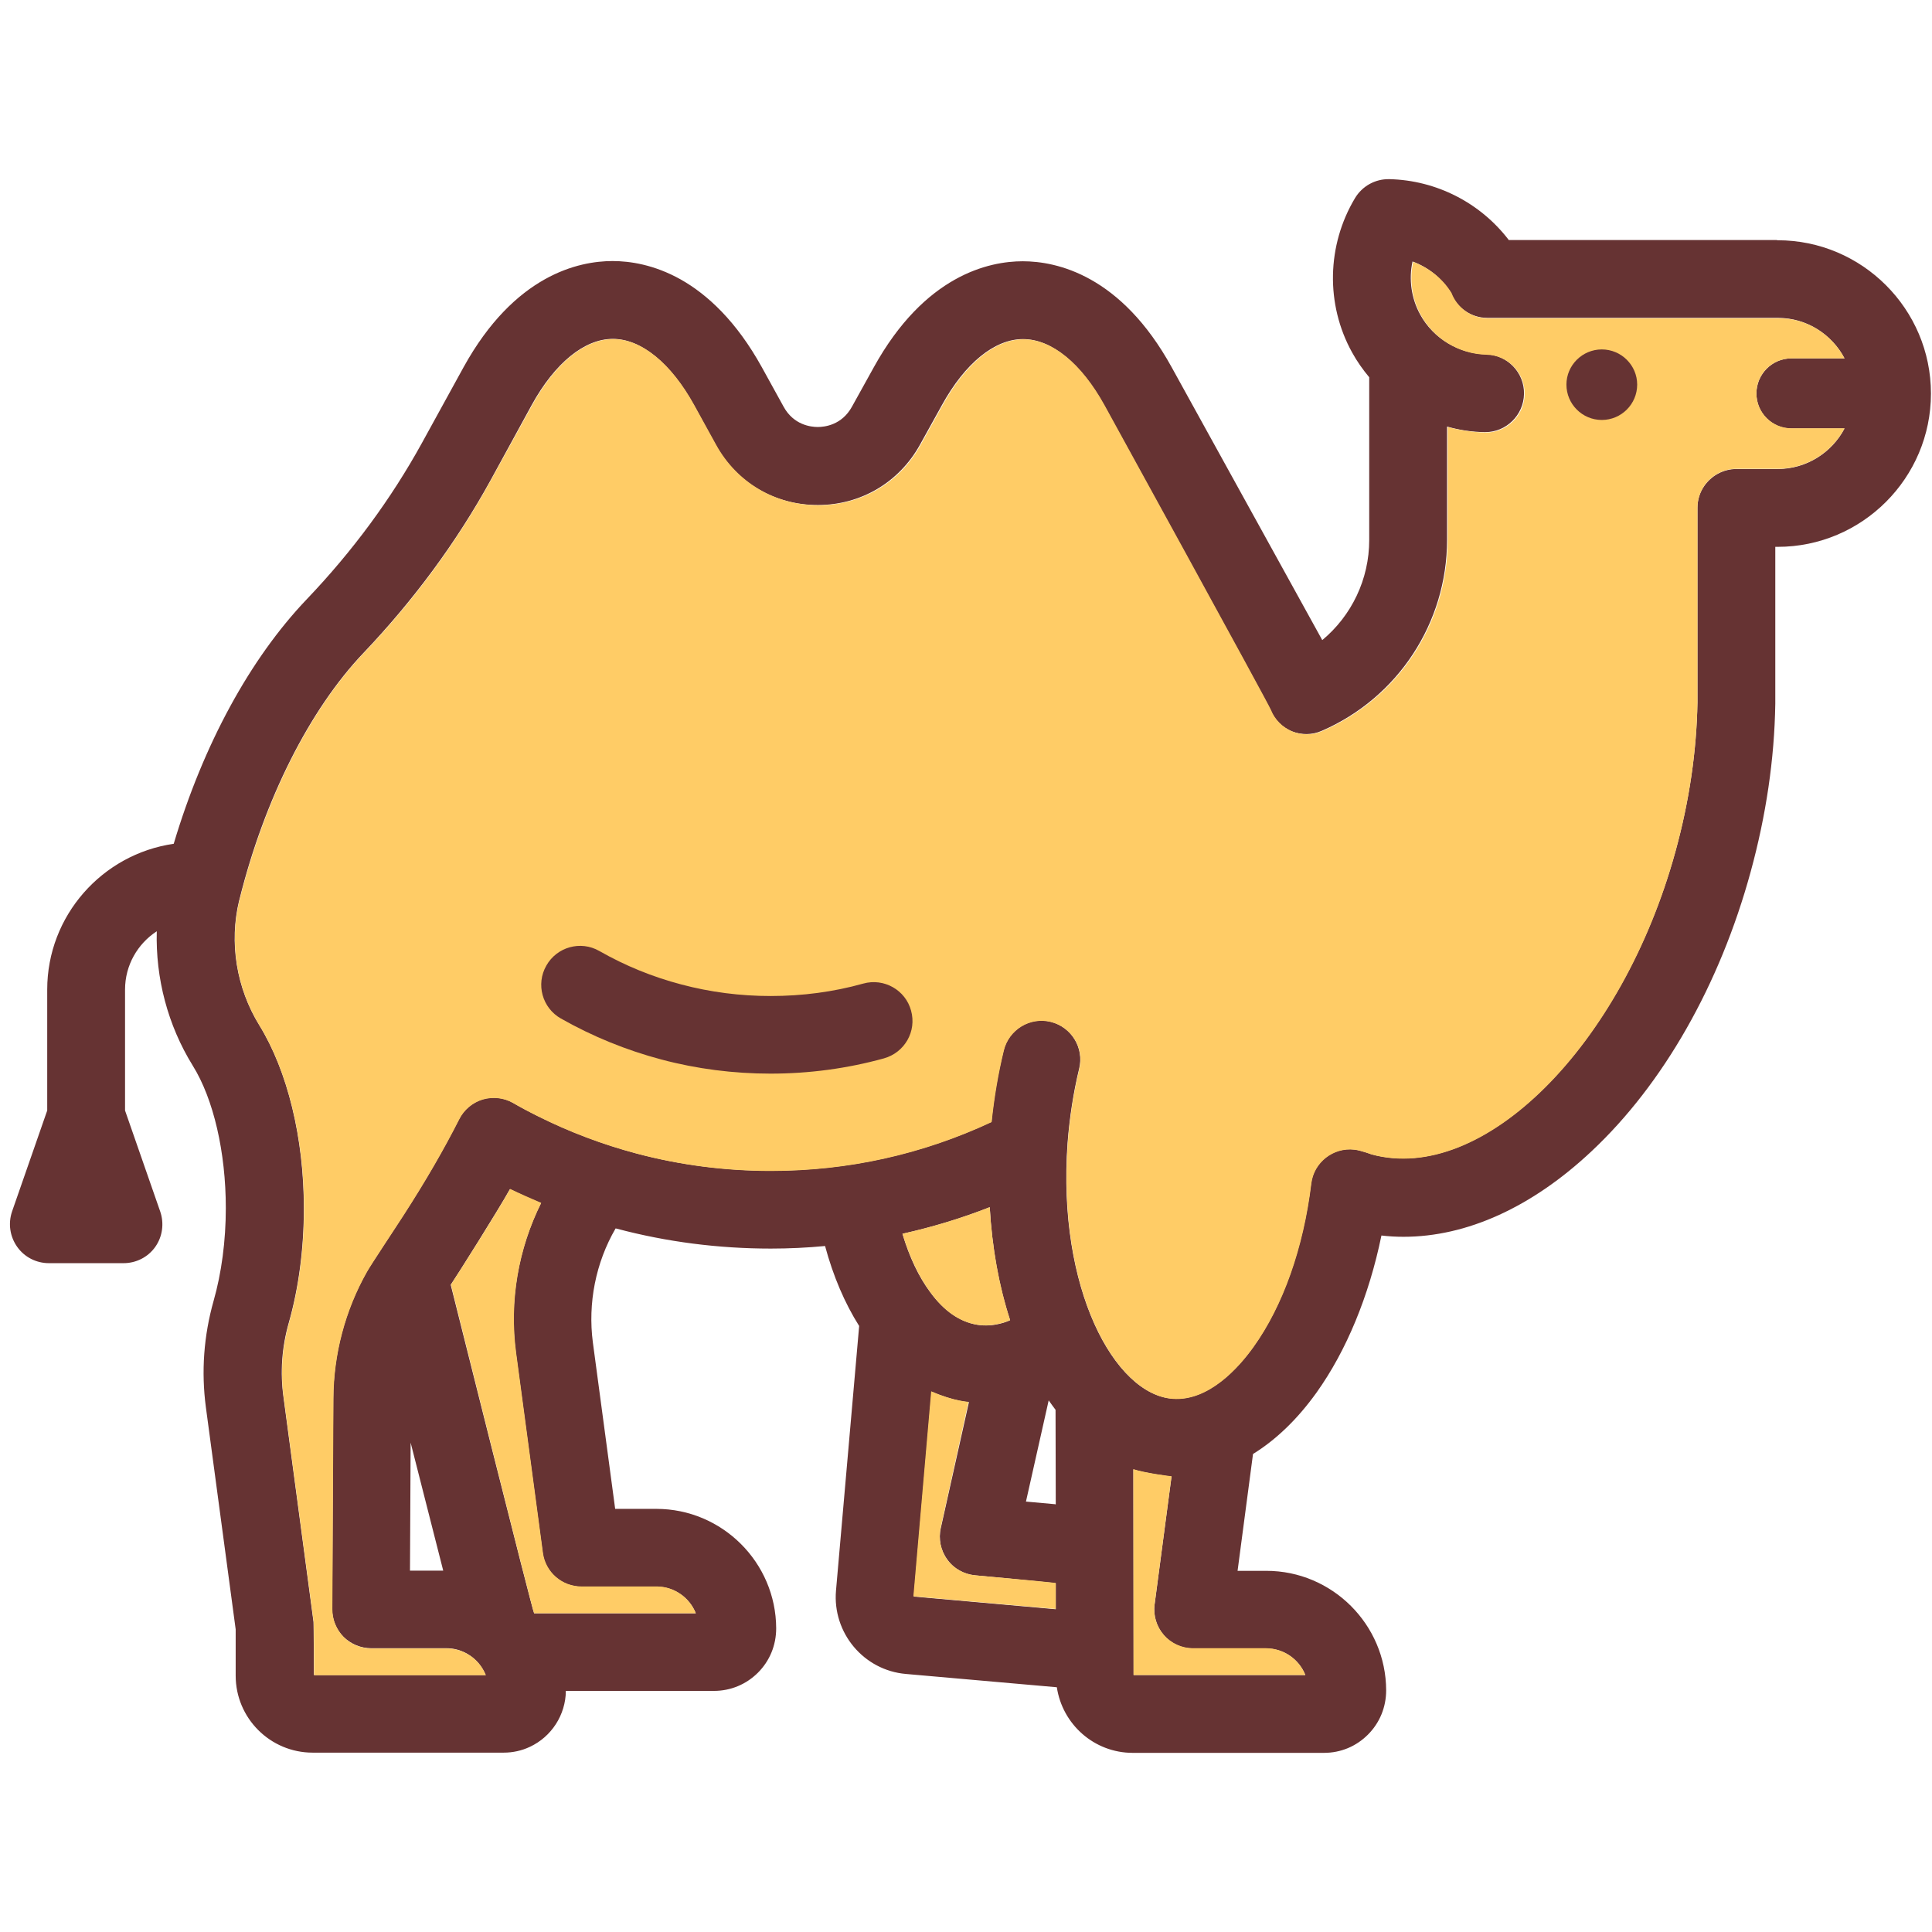
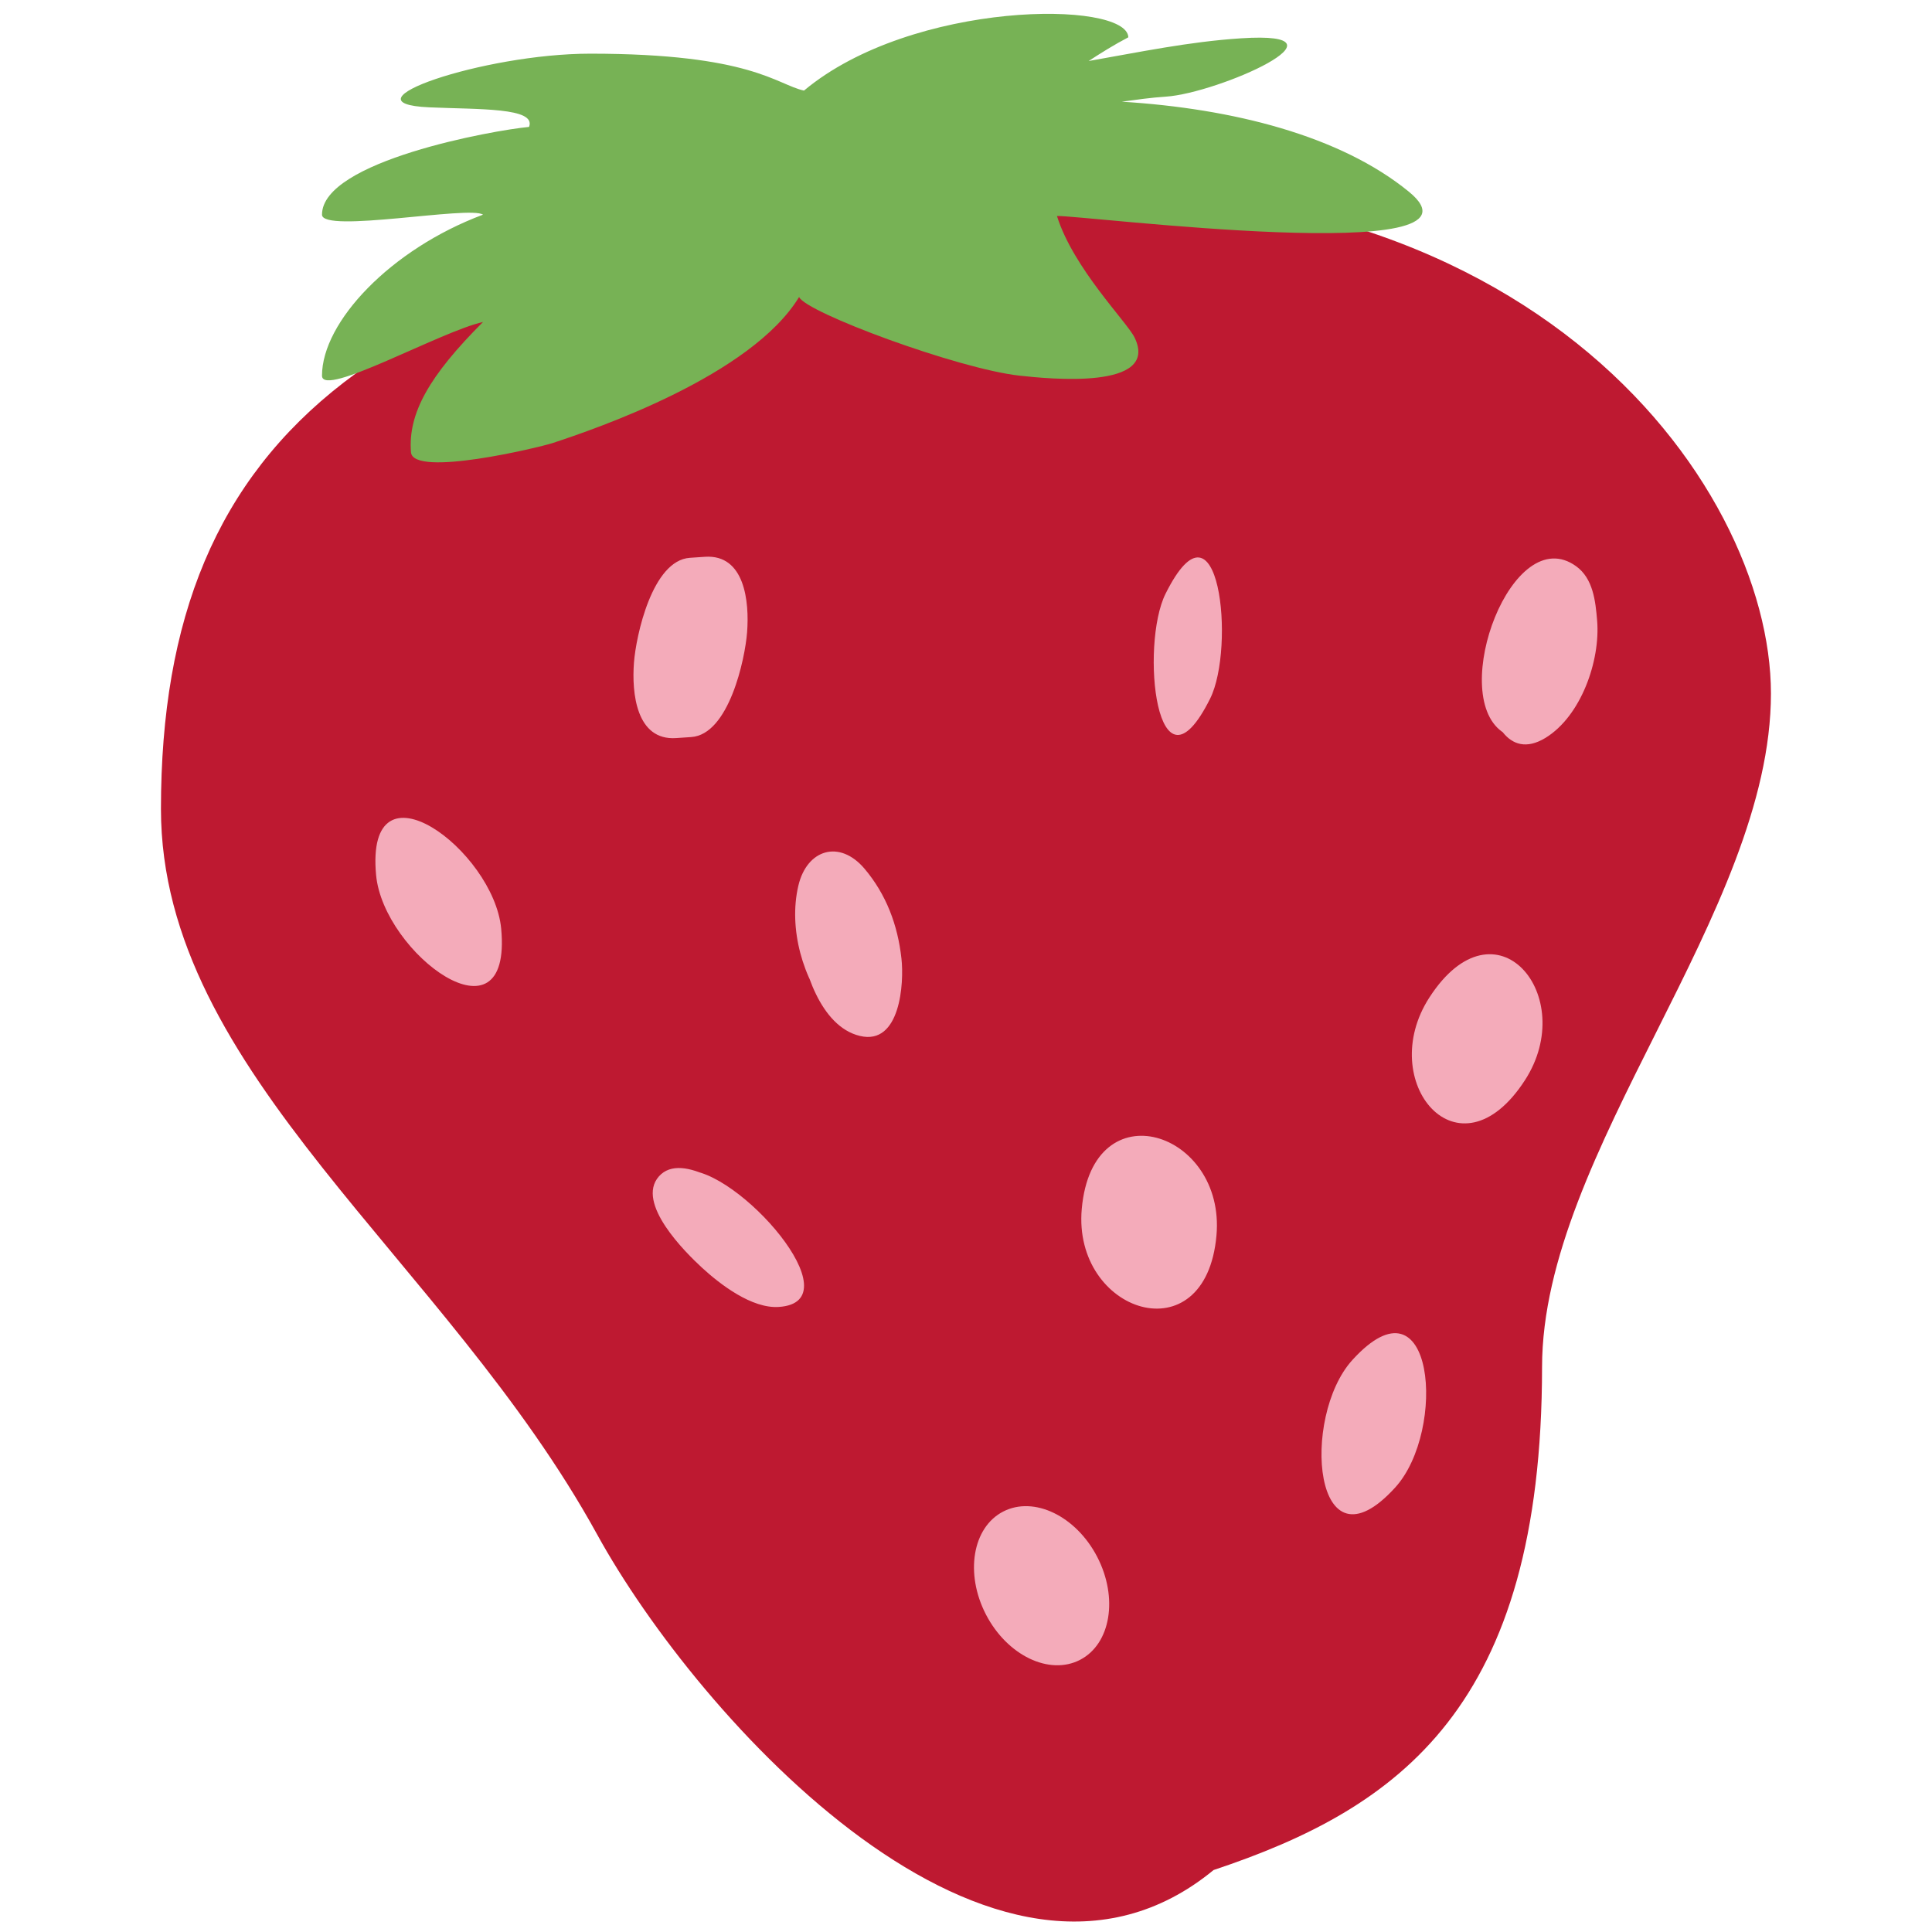
- <svg xmlns="http://www.w3.org/2000/svg" version="1.1" width="800" height="800" viewBox="0 0 800 800" xml:space="preserve">
-   <defs>
- </defs>
-   <g transform="matrix(1.1363 0 0 1.1363 401.8438 400)">
-     <g style="">
-       <g transform="matrix(0.7813 0 0 0.7813 0 0)">
-         <path style="stroke: none; stroke-width: 1; stroke-dasharray: none; stroke-linecap: butt; stroke-dashoffset: 0; stroke-linejoin: miter; stroke-miterlimit: 4; fill: rgb(102,51,51); fill-rule: nonzero; opacity: 1;" transform=" translate(-510.9105, -511.6989)" d="M 265 793.7 L 249.8 734 L 249.5 793.7 L 265 793.7 Z M 307.4 813.6 L 382.8 813.6 C 379.9 806.3 372.8 801.2 364.5 801.2 L 329.4 801.2 C 320.3 801.2 312.6 794.5 311.4 785.5 L 298.9 692.2 C 295.7 668.3 299.9 643.8 310.6 622.3 C 305.7 620.3 300.9 618.1 296.1 615.8 C 290.4 626 271.4 656.1 268.5 660.4 C 268.5 660.3 306.6 812.7 307.4 813.6 Z M 529.4 676.9 C 524.2 661 521 643.2 519.9 624.2 C 506.7 629.4 493.1 633.5 479.2 636.6 C 482.4 647.4 486.8 656.7 492.2 663.9 C 498.6 672.6 505.9 677.6 513.9 679 C 521.9 680.4 528.8 677.2 529.4 676.9 Z M 550.7 762.8 L 550.6 718.7 C 549.5 717.3 548.5 715.8 547.4 714.3 L 536.8 761.5 L 550.1 762.7 L 550.7 762.8 Z M 550.7 811.7 L 550.7 799.6 C 549.5 799.3 513.1 795.9 513.1 795.9 C 507.9 795.4 503.1 792.8 500.1 788.5 C 497 784.3 495.9 778.9 497.1 773.8 L 510.2 715.1 C 510.2 715.1 503.2 714.8 492.8 710.2 L 484.5 805.8 L 550.7 811.7 Z M 587 842.4 L 667.1 842.4 C 664.2 835.1 657.1 830 648.8 830 L 614.7 830 C 609.5 830 604.5 827.8 601.1 823.8 C 597.7 819.9 596.1 814.6 596.8 809.5 L 604.7 749.8 C 604 749.8 592 748.2 586.9 746.5 L 587 842.4 Z M 893.8 228.3 L 918.6 228.3 C 912.7 217.1 901 209.4 887.4 209.4 L 752 209.4 C 744.3 209.4 737.6 204.6 735 197.6 C 730.8 190.9 724.4 185.8 717.1 183.1 C 715.3 191.4 716.5 200.3 720.7 207.9 C 726.8 219 738.6 226.1 751.3 226.4 C 761.3 226.6 769.3 234.9 769.1 244.9 C 768.9 254.8 760.8 262.7 751 262.7 L 750.6 262.7 C 744.6 262.6 738.8 261.7 733.2 260.1 L 733.2 313 C 733.2 351.6 710.3 386.6 674.8 402 C 670.3 404 665.2 404 660.7 402.2 C 656.2 400.3 652.6 396.7 650.8 392.2 C 649.5 389 573.2 250.1 573.2 250.1 C 562.4 230.5 548.7 219.3 535.4 219.3 C 522.2 219.3 508.4 230.5 497.6 250.1 L 487.4 268.5 C 477.7 286.1 459.8 296.7 439.7 296.7 C 419.6 296.7 401.7 286.2 392 268.5 L 381.9 250 C 371.1 230.5 357.3 219.2 344.1 219.2 C 330.9 219.2 317.1 230.4 306.3 250 L 287 285.3 C 271.2 314 251.2 341.1 227.7 365.8 C 202.7 392.1 181.6 433.9 170 480.5 C 170 480.6 169.9 480.8 169.9 480.9 C 169.9 481 169.8 481.1 169.8 481.2 C 165.1 500.8 168.5 521.9 179.2 539.3 C 192.4 560.7 200 591.9 200 624.8 C 200 643.4 197.6 661.8 193 678 C 189.7 689.5 188.9 701.2 190.5 712.8 L 204.5 817.6 C 204.6 818.4 204.7 842.4 204.7 842.4 L 284.8 842.4 C 283.2 838.3 280.2 834.8 276.2 832.5 C 273.2 830.8 269.9 829.9 266.5 829.9 L 231.4 829.9 C 226.6 829.9 222 828 218.5 824.6 C 215.1 821.2 213.2 816.5 213.2 811.7 L 213.7 713.4 C 213.8 692.7 219.2 672.3 229.4 654.2 C 231 651.3 242.9 633.5 246.3 628.1 C 256.8 611.9 265.3 597.1 272.4 583.1 C 274.6 578.7 278.6 575.4 283.3 573.9 C 288.1 572.5 293.2 573 297.5 575.5 C 301.3 577.7 305.3 579.8 309.1 581.7 C 323.8 589 339.3 594.9 355.1 599.1 C 375.4 604.5 396.4 607.2 417.7 607.2 C 453.8 607.2 488.4 599.5 520.7 584.4 C 521.8 573.1 523.7 561.9 526.4 551 C 528.8 541.3 538.6 535.3 548.3 537.7 C 558 540.1 564 549.9 561.6 559.6 C 558.9 570.8 557.1 582.5 556.2 594.3 C 551.3 662.1 578.1 711.6 605.2 713.5 C 622 714.7 636 698.9 642.8 689.4 C 656.6 670.2 666.1 643.1 669.8 613.1 C 671 603.2 680 596.1 690 597.3 C 692.9 597.6 697.9 599.5 697.9 599.5 C 749.9 613.7 814.9 548.9 839.8 458 C 846.2 434.7 849.6 411.4 850 388.7 L 850 298 C 850 294.2 851.1 290.8 853.1 287.9 C 856.4 283.1 861.9 279.9 868.2 279.9 L 887.4 279.9 C 900.9 279.9 912.7 272.2 918.6 261 L 893.8 261 C 884.8 261 877.5 253.7 877.5 244.7 C 877.5 235.7 884.8 228.3 893.8 228.3 Z M 887.4 173.2 C 926.8 173.2 958.9 205.3 958.9 244.7 C 958.9 284.1 926.8 316.2 887.4 316.2 L 886.3 316.2 L 886.3 389.4 C 885.9 415.2 882 441.5 874.8 467.8 C 860.4 520.5 834 566.8 800.6 598.1 C 772.7 624.3 742.3 638 712.9 638 C 709.4 638 706 637.8 702.6 637.4 C 696.8 665.6 686.3 691.1 672.3 710.7 C 663.4 723.1 653.4 732.7 642.7 739.3 L 635.5 793.8 L 648.9 793.8 C 679.6 793.8 704.7 818.8 704.8 849.5 C 704.8 857.4 701.8 864.7 696.3 870.2 C 690.8 875.7 683.6 878.7 675.8 878.7 L 586.6 878.7 C 568.6 878.7 553.8 865.4 551.2 848.1 L 480.8 841.9 C 461.1 840.2 446.5 822.7 448.2 803 L 459 679.6 C 452.3 669 446.9 656.4 443.1 642.3 C 434.7 643.1 426.2 643.5 417.8 643.5 C 393.4 643.5 369.2 640.4 345.9 634.2 C 345.7 634.2 345.6 634.1 345.4 634.1 C 336.1 650.1 332.4 669 334.8 687.3 L 345.2 764.9 L 364.4 764.9 C 395.1 764.9 420.2 789.9 420.3 820.6 C 420.3 828.5 417.3 835.8 411.8 841.3 C 406.3 846.8 399 849.8 391.3 849.8 L 322.2 849.8 C 322.1 861 315.5 871.2 305.4 875.9 C 301.6 877.7 297.4 878.6 293.2 878.6 L 204.1 878.6 C 184.3 878.6 168.2 862.5 168.2 842.7 L 168.2 821.1 L 154.3 717.5 C 152.1 700.9 153.3 684.2 157.9 667.9 C 161.6 654.9 163.6 639.9 163.6 624.6 C 163.6 598.6 157.9 573.8 148.2 558.2 C 136.5 539.3 130.8 517.3 131.4 495.5 C 122.5 501.3 116.6 511.3 116.6 522.7 L 116.6 579.1 L 133 626.2 C 134.9 631.7 134.1 637.9 130.7 642.7 C 127.3 647.5 121.8 650.3 115.9 650.3 L 81.1 650.3 C 75.2 650.3 69.7 647.5 66.3 642.7 C 62.9 637.9 62 631.8 63.9 626.2 L 80.3 579.1 L 80.3 522.7 C 80.3 488.2 106 459.5 139.3 454.7 C 153.1 408.5 174.8 368.5 201.3 340.7 C 222.7 318.3 240.8 293.7 255.1 267.7 L 274.5 232.4 C 298.3 189.3 328.2 182.9 344 182.9 C 351.9 182.9 363.3 184.5 375.8 191.5 C 388.2 198.5 401.7 210.9 413.6 232.4 L 423.8 250.9 C 428.5 259.4 436.5 260.3 439.7 260.3 C 442.9 260.3 450.9 259.4 455.6 250.9 L 465.8 232.5 C 489.6 189.4 519.6 183 535.3 183 C 551.1 183 581.1 189.4 604.8 232.5 L 675 359.7 C 688.7 348.3 696.9 331.3 696.9 313 L 696.9 237.1 C 693.9 233.5 691.2 229.7 688.9 225.5 C 676.5 203.1 677.1 175.5 690.3 153.5 C 693.7 147.9 699.7 144.6 706.2 144.7 C 728.3 145.2 748.8 155.8 762 173.1 L 886.9 173.1 C 887.2 173.2 887.3 173.2 887.4 173.2 Z" stroke-linecap="round" />
-       </g>
-       <g transform="matrix(0.7813 0 0 0.7813 25.2397 0.9384)">
-         <path style="stroke: none; stroke-width: 1; stroke-dasharray: none; stroke-linecap: butt; stroke-dashoffset: 0; stroke-linejoin: miter; stroke-miterlimit: 4; fill: rgb(255,204,102); fill-rule: nonzero; opacity: 1;" transform=" translate(-543.2173, -512.9)" d="M 918.6 228.3 L 893.8 228.3 C 884.8 228.3 877.5 235.6 877.5 244.6 C 877.5 253.6 884.8 260.9 893.8 260.9 L 918.6 260.9 C 912.7 272.1 901 279.8 887.4 279.8 L 868.2 279.8 C 861.9 279.8 856.4 283 853.1 287.8 C 851.2 290.7 850 294.2 850 297.9 L 850 388.8 C 849.6 411.5 846.2 434.8 839.8 458.1 C 815 549 750 613.8 698 599.6 C 698 599.6 692.9 597.7 690.1 597.4 C 680.2 596.2 671.1 603.3 669.9 613.2 C 666.3 643.2 656.7 670.3 642.9 689.5 C 636.1 699 622.1 714.8 605.3 713.6 C 578.2 711.6 551.4 662.2 556.3 594.4 C 557.2 582.6 559 570.9 561.7 559.7 C 564.1 550 558.1 540.2 548.4 537.8 C 538.7 535.4 528.9 541.4 526.5 551.1 C 523.9 561.9 522 573.1 520.8 584.5 C 488.5 599.6 453.9 607.3 417.8 607.3 C 396.6 607.3 375.5 604.6 355.2 599.2 C 339.4 595 323.9 589.2 309.2 581.8 C 305.3 579.9 301.4 577.8 297.6 575.6 C 293.3 573.2 288.2 572.6 283.4 574 C 278.7 575.4 274.7 578.8 272.5 583.2 C 265.4 597.2 256.9 611.9 246.4 628.2 C 242.9 633.6 231.1 651.4 229.5 654.3 C 219.3 672.3 213.9 692.8 213.8 713.5 L 213.3 811.8 C 213.3 816.6 215.2 821.2 218.6 824.7 C 222 828.1 226.6 830 231.5 830 L 266.6 830 C 270 830 273.4 830.9 276.3 832.6 C 280.3 834.8 283.2 838.4 284.9 842.5 L 204.8 842.5 C 204.8 842.5 204.7 818.5 204.6 817.7 L 190.6 712.9 C 189 701.3 189.9 689.5 193.1 678.1 C 197.7 661.9 200.1 643.5 200.1 624.9 C 200.1 592 192.5 560.9 179.3 539.4 C 168.6 522 165.2 500.9 169.9 481.3 C 169.9 481.2 170 481.1 170 481 C 170 480.9 170.1 480.7 170.1 480.6 C 181.8 434 202.8 392.2 227.8 365.9 C 251.4 341.2 271.3 314.1 287.1 285.4 L 306.5 250.1 C 317.3 230.5 331 219.3 344.3 219.3 C 357.5 219.3 371.3 230.5 382.1 250.1 L 392.3 268.6 C 402 286.2 419.9 296.8 440 296.8 C 460.1 296.8 478 286.3 487.7 268.6 L 497.9 250.2 C 508.7 230.6 522.4 219.4 535.7 219.4 C 548.9 219.4 562.7 230.6 573.5 250.2 C 573.5 250.2 649.8 389 651.1 392.3 C 652.9 396.8 656.5 400.4 661 402.3 C 665.5 404.1 670.6 404.1 675.1 402.1 C 710.6 386.7 733.5 351.8 733.5 313.1 L 733.5 260.3 C 739.1 261.8 744.9 262.7 750.9 262.9 L 751.3 262.9 C 761.1 262.9 769.2 255 769.4 245.1 C 769.6 235.1 761.7 226.8 751.6 226.6 C 738.9 226.3 727.1 219.2 721 208.1 C 716.8 200.5 715.6 191.6 717.4 183.3 C 724.7 186 731.1 191 735.3 197.8 C 737.9 204.7 744.6 209.6 752.3 209.6 L 887.7 209.6 C 900.9 209.4 912.7 217.1 918.6 228.3 Z" stroke-linecap="round" />
-       </g>
-       <g transform="matrix(0.7813 0 0 0.7813 230.0699 -211.8351)">
-         <path style="stroke: none; stroke-width: 1; stroke-dasharray: none; stroke-linecap: butt; stroke-dashoffset: 0; stroke-linejoin: miter; stroke-miterlimit: 4; fill: rgb(102,51,51); fill-rule: nonzero; opacity: 1;" transform=" translate(-805.4, -240.55)" d="M 805.4 224.1 C 814.5 224.1 821.9 231.5 821.9 240.5 C 821.9 249.6 814.5 257 805.4 257 C 796.3 257 788.9 249.6 788.9 240.5 C 788.9 231.5 796.3 224.1 805.4 224.1 Z" stroke-linecap="round" />
-       </g>
-       <g transform="matrix(0.7813 0 0 0.7813 48.6246 173.1259)">
-         <path style="stroke: none; stroke-width: 1; stroke-dasharray: none; stroke-linecap: butt; stroke-dashoffset: 0; stroke-linejoin: miter; stroke-miterlimit: 4; fill: rgb(255,204,102); fill-rule: nonzero; opacity: 1;" transform=" translate(-573.15, -733.3)" d="M 667.1 842.4 L 587 842.4 L 586.9 746.4 C 592 748.1 604 749.7 604.7 749.7 L 596.8 809.4 C 596.1 814.6 597.7 819.8 601.1 823.7 C 604.5 827.6 609.5 829.9 614.7 829.9 L 648.8 829.9 C 657.1 830 664.2 835.1 667.1 842.4 Z M 550.7 799.5 L 550.7 811.6 L 484.3 805.7 L 492.6 710.1 C 503.1 714.7 510 715 510 715 L 497 773.8 C 495.9 778.9 497 784.2 500 788.5 C 503.1 792.7 507.8 795.4 513 795.9 C 513.1 795.9 549.5 799.2 550.7 799.5 Z M 519.9 624.2 C 521 643.2 524.3 661 529.4 676.9 C 528.8 677.2 521.9 680.3 513.9 679 C 505.9 677.7 498.6 672.7 492.2 663.9 C 486.9 656.7 482.5 647.4 479.2 636.6 C 493 633.5 506.7 629.4 519.9 624.2 Z" stroke-linecap="round" />
-       </g>
-       <g transform="matrix(0.7813 0 0 0.7813 -88.7675 15.9407)">
-         <path style="stroke: none; stroke-width: 1; stroke-dasharray: none; stroke-linecap: butt; stroke-dashoffset: 0; stroke-linejoin: miter; stroke-miterlimit: 4; fill: rgb(102,51,51); fill-rule: nonzero; opacity: 1;" transform=" translate(-397.2881, -532.1029)" d="M 483.2 532.5 C 485.9 542.2 480.2 552.1 470.5 554.8 C 453.5 559.5 435.7 561.9 417.7 561.9 C 400.4 561.9 383.2 559.7 366.7 555.3 C 350.5 551 334.7 544.6 319.9 536.2 C 311.2 531.3 308.1 520.2 313.1 511.5 C 318 502.8 329.1 499.7 337.8 504.7 C 349.9 511.6 362.7 516.8 376 520.3 C 389.5 523.9 403.6 525.7 417.7 525.7 C 432.5 525.7 447 523.8 460.9 519.9 C 470.6 517.2 480.6 522.9 483.2 532.5 Z" stroke-linecap="round" />
-       </g>
-       <g transform="matrix(0.7813 0 0 0.7813 -144.6957 158.5556)">
-         <path style="stroke: none; stroke-width: 1; stroke-dasharray: none; stroke-linecap: butt; stroke-dashoffset: 0; stroke-linejoin: miter; stroke-miterlimit: 4; fill: rgb(255,204,102); fill-rule: nonzero; opacity: 1;" transform=" translate(-325.7, -714.65)" d="M 382.8 813.6 L 307.4 813.6 C 306.7 812.7 268.6 660.3 268.6 660.3 C 271.5 656 290.5 626 296.2 615.7 C 301 618 305.8 620.1 310.7 622.2 C 300 643.7 295.8 668.1 299 692.1 L 311.5 785.4 C 312.7 794.4 320.4 801.1 329.5 801.1 L 364.6 801.1 C 372.7 801.1 379.9 806.3 382.8 813.6 Z" stroke-linecap="round" />
-       </g>
-     </g>
-   </g>
+ <svg xmlns="http://www.w3.org/2000/svg" viewBox="0 0 36 36">
+   <path fill="#BE1931" d="M22.614 34.845c3.462-1.154 6.117-3.034 6.12-9.373C28.736 21.461 33 17 32.999 12.921 32.998 9 28.384 2.537 17.899 3.635 7.122 4.764 3 8 2.999 15.073c0 4.927 5.304 8.381 8.127 13.518C13 32 18.551 38.187 22.614 34.845z" />
+   <path fill="#77B255" d="M26.252 3.572c-1.278-1.044-3.28-1.55-5.35-1.677.273-.037.542-.076.82-.094.973-.063 3.614-1.232 1.4-1.087-.969.063-1.901.259-2.837.423.237-.154.479-.306.74-.442C21 0 17 0 14.981 1.688 14.469 1.576 14 1 11 1c-2 0-4.685.926-3 1 .917.041 2 0 1.858.365C9.203 2.425 6 3 6 4c0 .353 2.76-.173 3 0-1.722.644-3 2-3 3 0 .423 2.211-.825 3-1-1 1-1.4 1.701-1.342 2.427.038.475 2.388-.09 2.632-.169.822-.27 3.71-1.258 4.6-2.724.117.285 2.963 1.341 4.11 1.466.529.058 2.62.274 2.141-.711C21 6 20 5 19.695 4.025c.446-.019 8.305.975 6.557-.453z" />
+   <path fill="#F4ABBA" d="M9.339 17.306c-.136-1.46-2.54-3.252-2.331-1 .136 1.46 2.54 3.252 2.331 1zm7.458.553c-.069-.622-.282-1.191-.687-1.671-.466-.55-1.075-.362-1.234.316-.187.799.082 1.752.606 2.372l.041.048c-.213-.525-.427-1.05-.642-1.574l.006.047c.071.64.397 1.73 1.136 1.906.754.182.826-.988.774-1.444zm5.752-4.841c.476-.955.17-3.962-.831-1.954-.476.954-.171 3.962.831 1.954zm7.211-1.457c-.03-.357-.073-.78-.391-1.01-1.189-.858-2.381 2.359-1.385 3.08.02.012.036.025.055.039l-.331-.919c0 .018.001.035.003.052.049.564.376 1.377 1.084.948.667-.406 1.028-1.444.965-2.19zm-1.345 8.567c1.016-1.569-.545-3.451-1.78-1.542-1.016 1.568.546 3.45 1.78 1.542zm-5.748 2.894c.173-1.938-2.309-2.752-2.51-.496-.173 1.938 2.309 2.752 2.51.496zm-9.896-1.212l-.049.004 1.362.715c-.006-.004-.011-.011-.018-.017-.306-.28-1.353-1.083-1.788-.592-.44.497.498 1.421.804 1.703.342.314.928.763 1.429.73 1.437-.093-.783-2.605-1.74-2.543zm13.227 5.907c.969-1.066.725-4.05-.798-2.376-.969 1.066-.724 4.05.798 2.376zM12.599 13.753c.093-.005.187-.012.28-.019.703-.046 1.004-1.454 1.042-1.952.044-.571-.043-1.456-.785-1.407l-.281.019c-.702.047-1.004 1.454-1.042 1.952-.044.571.044 1.457.786 1.407zm7.846 15.257c.395.764.252 1.623-.32 1.919s-1.357-.081-1.753-.844c-.395-.764-.252-1.623.32-1.919.573-.296 1.357.081 1.753.844z" />
</svg>
